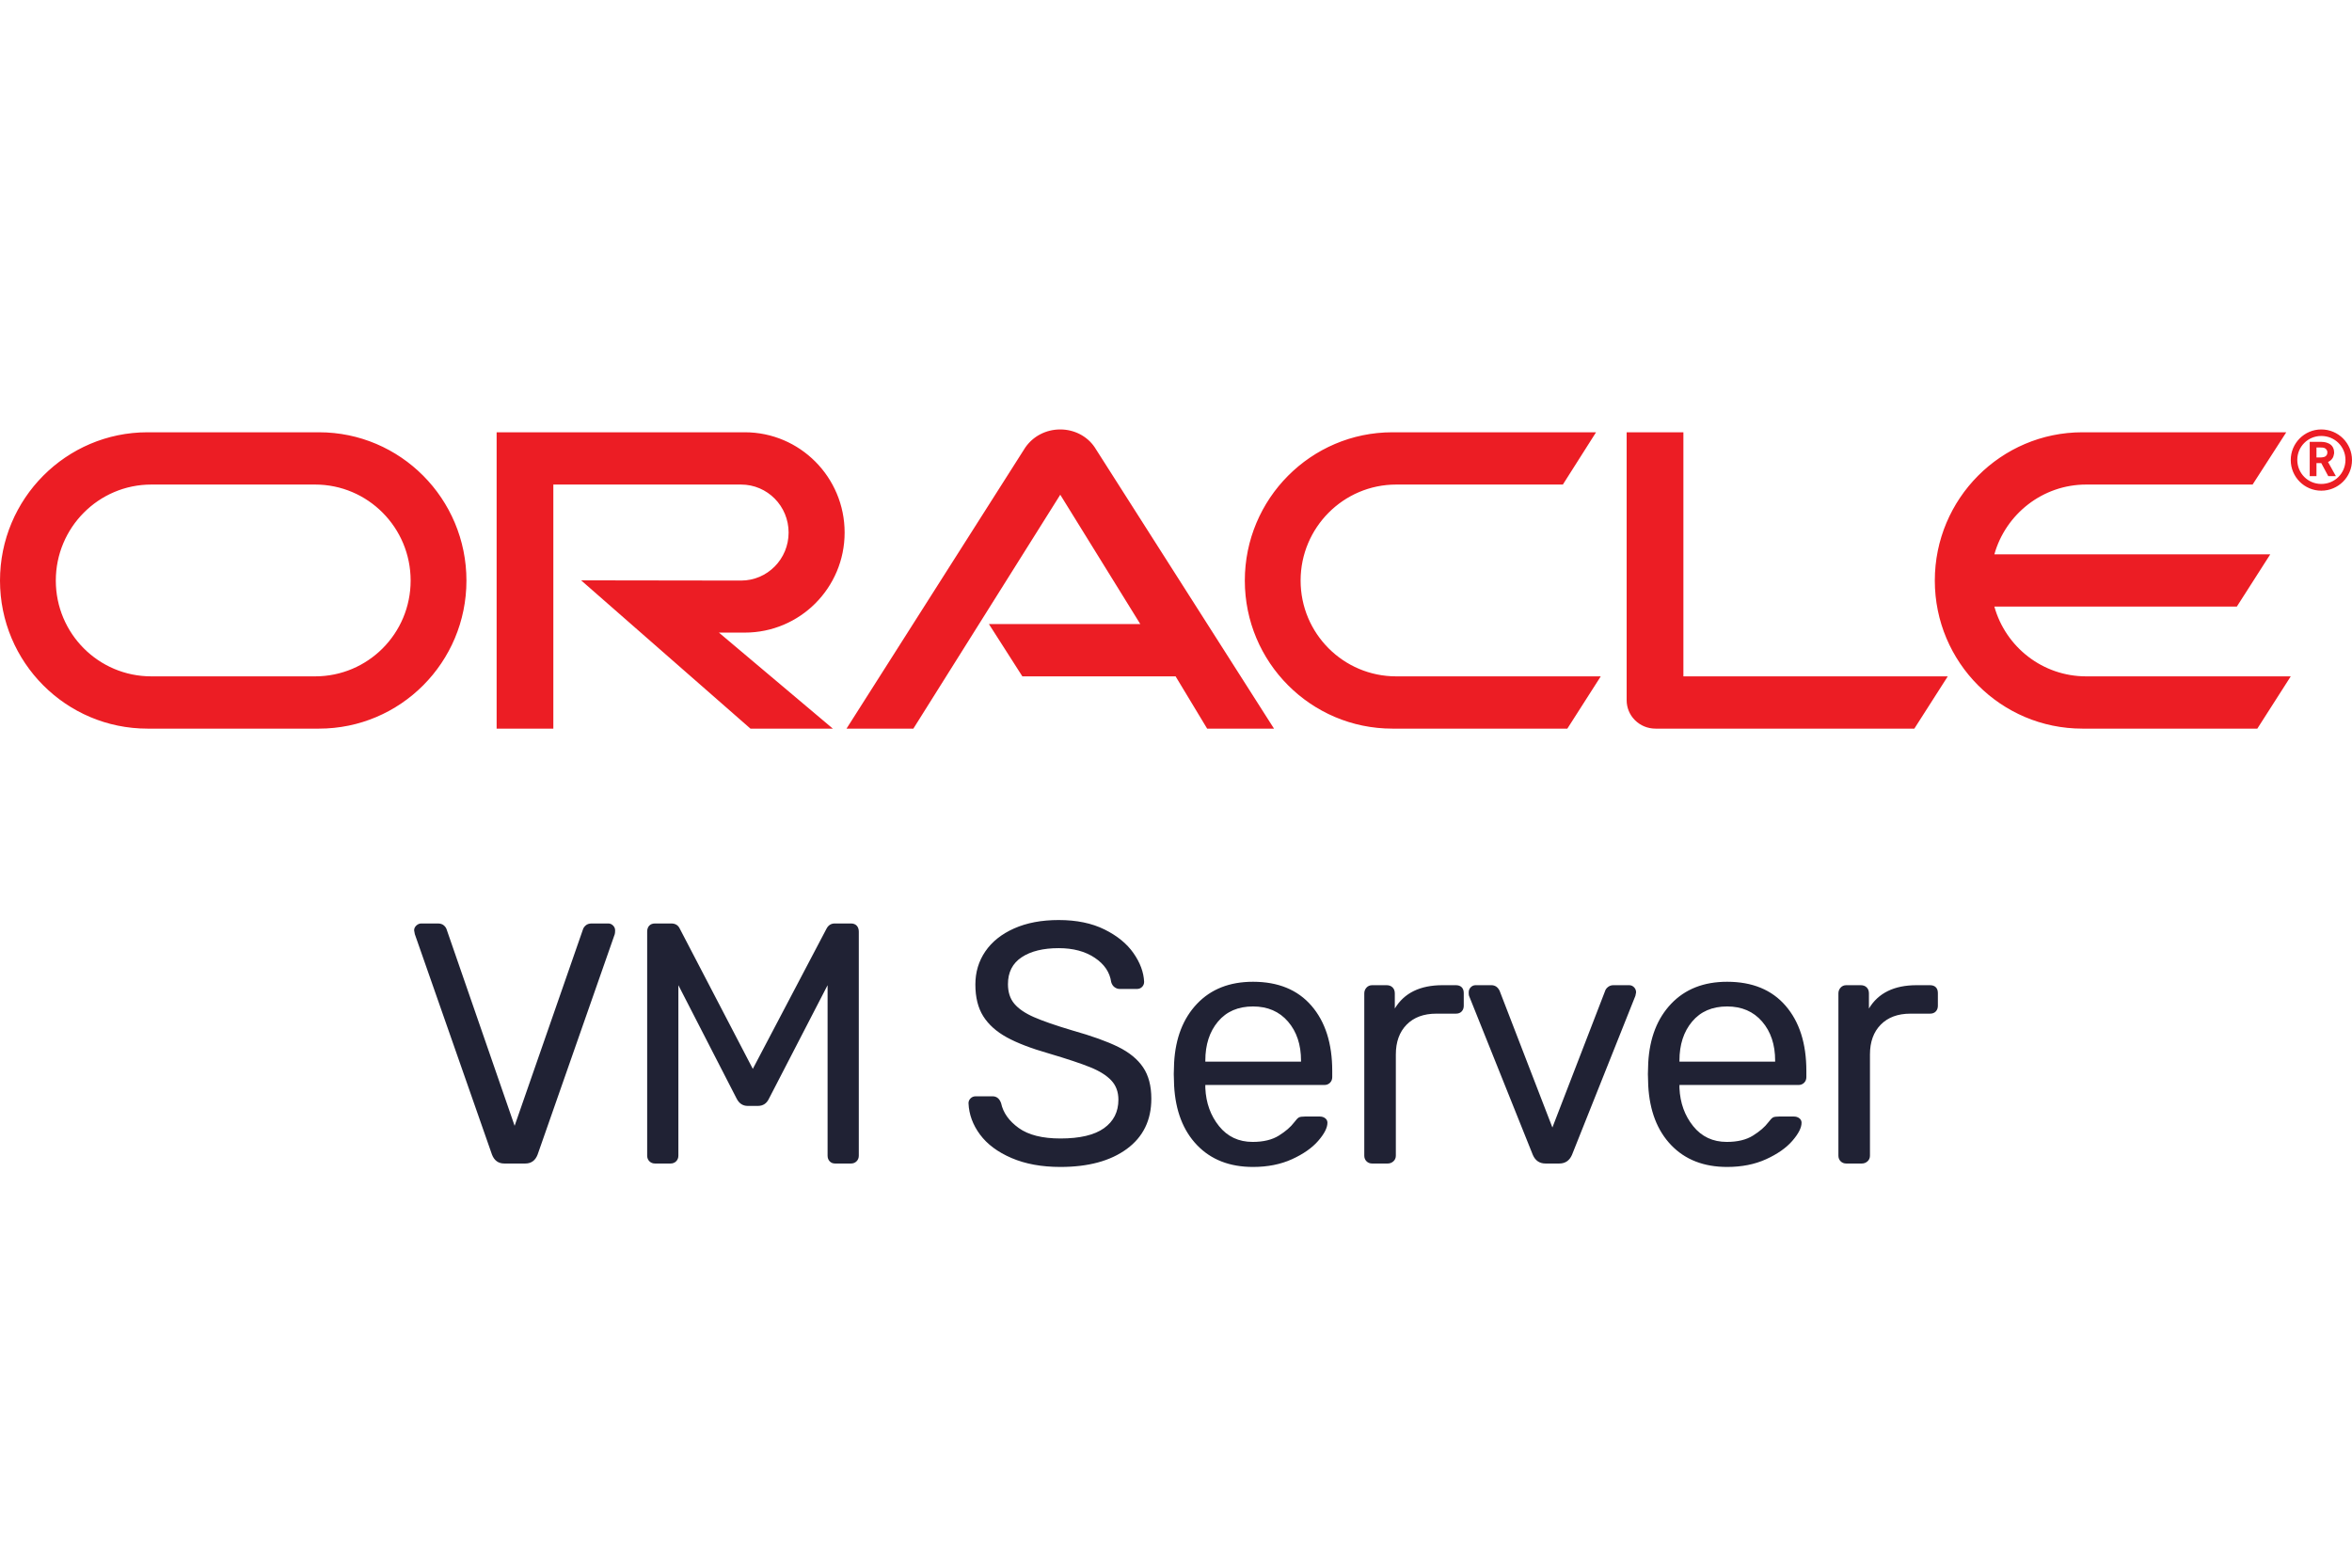
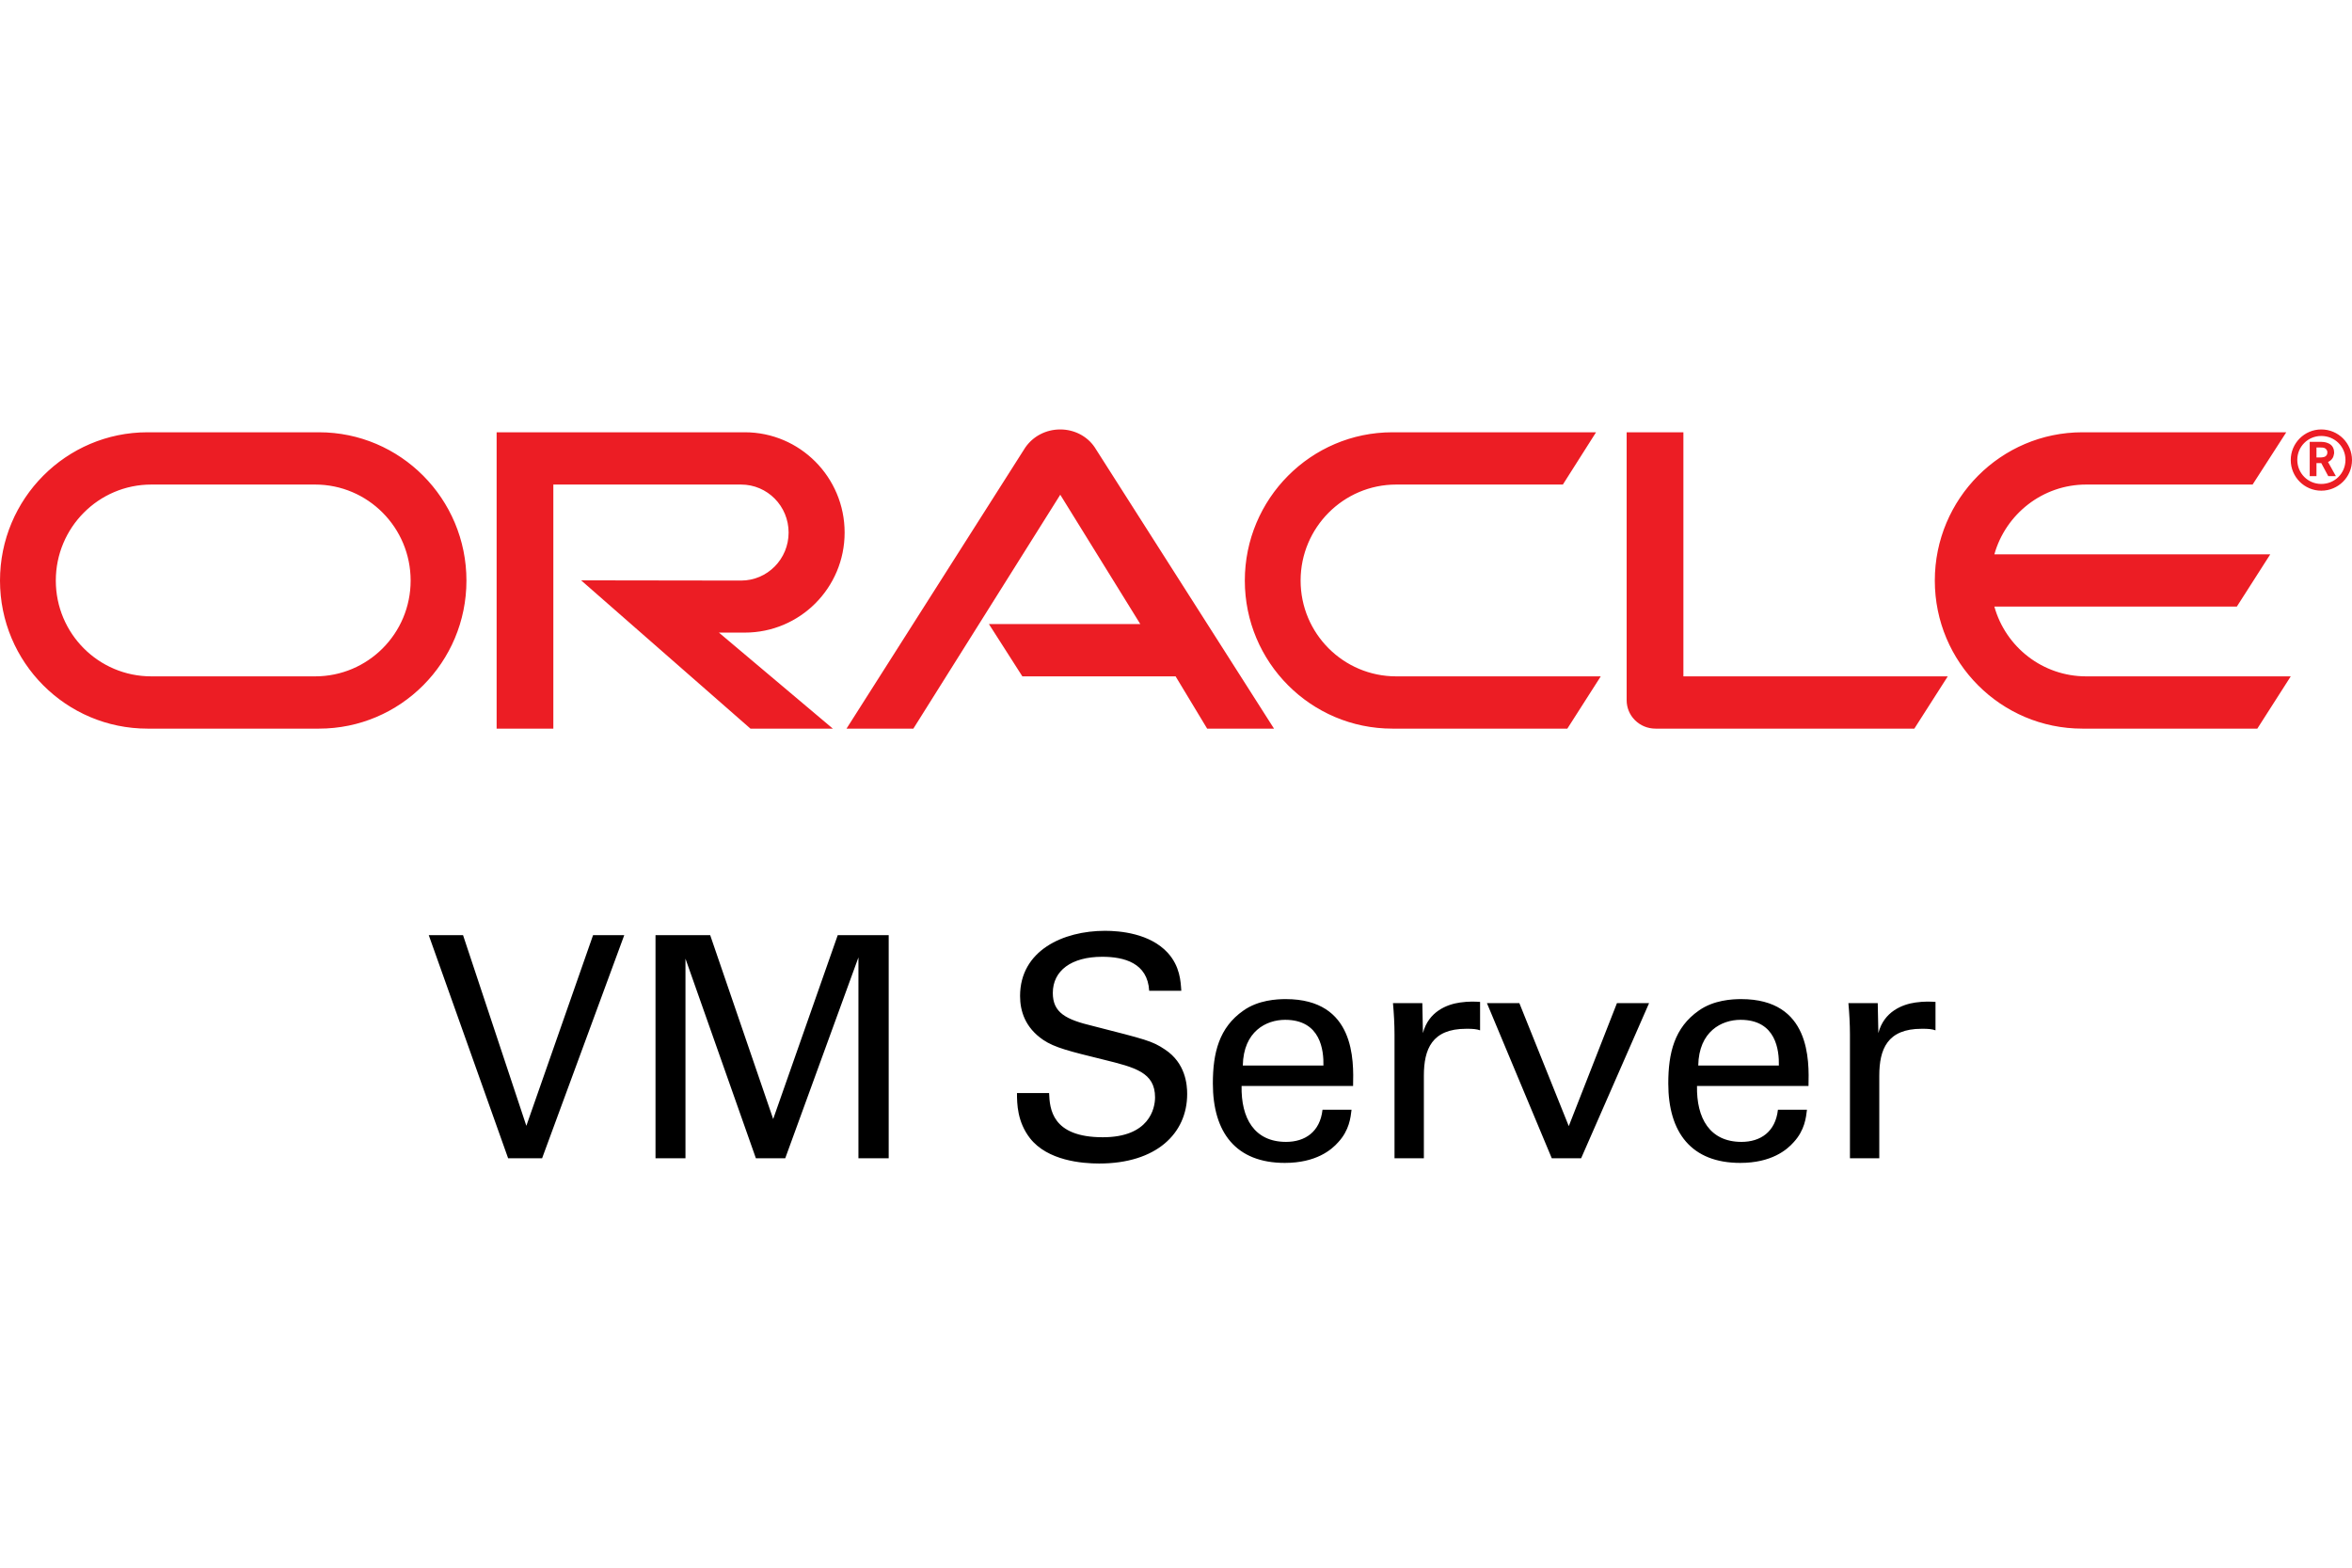
<svg xmlns="http://www.w3.org/2000/svg" width="192px" height="128px" viewBox="0 0 192 128" version="1.1">
-   <defs />
-   <g id="Symbols" stroke="none" stroke-width="1" fill="none" fill-rule="evenodd">
-     <g id="Provider/OracleVM/oraclevm-128">
-       <path d="M170.3,55.224 C166.745,55.224 163.728,52.83 162.805,49.527 L182.599,49.527 L185.328,45.26 L162.805,45.26 C163.728,41.977 166.745,39.563 170.3,39.563 L183.886,39.563 L186.634,35.295 L169.993,35.295 C163.343,35.295 157.944,40.722 157.944,47.403 C157.944,54.085 163.343,59.492 169.993,59.492 L184.271,59.492 L187,55.224 L170.3,55.224 L170.3,55.224 Z M113.667,59.492 C107.018,59.492 101.618,54.085 101.618,47.403 C101.618,40.722 107.018,35.295 113.667,35.295 L130.29,35.295 L127.581,39.563 L113.975,39.563 C109.67,39.563 106.172,43.078 106.172,47.403 C106.172,51.729 109.67,55.224 113.975,55.224 L130.674,55.224 L127.946,59.492 L113.667,59.492 Z M25.726,55.224 C30.033,55.224 33.521,51.729 33.521,47.403 C33.521,43.078 30.033,39.563 25.726,39.563 L12.351,39.563 C8.047,39.563 4.556,43.078 4.556,47.403 C4.556,51.729 8.047,55.224 12.351,55.224 L25.726,55.224 Z M12.042,59.492 C5.394,59.492 0,54.085 0,47.403 C0,40.722 5.394,35.295 12.042,35.295 L26.038,35.295 C32.686,35.295 38.077,40.722 38.077,47.403 C38.077,54.085 32.686,59.492 26.038,59.492 L12.042,59.492 Z M60.801,51.651 C65.298,51.651 68.949,48.002 68.949,43.483 C68.949,38.965 65.298,35.295 60.801,35.295 L40.541,35.295 L40.541,59.492 L45.17,59.492 L45.17,39.563 L60.493,39.563 C62.646,39.563 64.376,41.32 64.376,43.483 C64.376,45.646 62.646,47.403 60.493,47.403 L47.438,47.384 L61.262,59.492 L67.988,59.492 L58.687,51.651 L60.801,51.651 Z M137.42,55.224 L137.42,35.295 L132.788,35.295 L132.788,57.174 C132.788,57.773 133.019,58.352 133.461,58.797 C133.903,59.24 134.498,59.492 135.152,59.492 L156.272,59.492 L159.001,55.224 L137.42,55.224 Z M80.729,50.956 L93.086,50.956 L86.552,40.394 L74.56,59.492 L69.103,59.492 L83.689,36.551 C84.323,35.624 85.38,35.064 86.552,35.064 C87.686,35.064 88.743,35.604 89.357,36.512 L104.001,59.492 L98.543,59.492 L95.968,55.224 L83.458,55.224 L80.729,50.956 Z M189.491,40.064 C188.121,40.064 187,38.947 187,37.563 C187,36.181 188.121,35.064 189.491,35.064 C190.879,35.064 192,36.181 192,37.563 C192,38.947 190.879,40.064 189.491,40.064 Z M189.26,36.074 C189.651,36.074 189.811,36.092 189.99,36.163 C190.488,36.323 190.541,36.766 190.541,36.943 C190.541,36.978 190.541,37.067 190.505,37.173 C190.488,37.28 190.416,37.493 190.167,37.652 C190.132,37.67 190.114,37.688 190.043,37.723 L190.684,38.876 L190.061,38.876 L189.491,37.812 L189.1,37.812 L189.1,38.876 L188.548,38.876 L188.548,36.074 L189.26,36.074 Z M189.456,37.351 C189.633,37.333 189.811,37.333 189.918,37.173 C189.972,37.102 189.99,37.032 189.99,36.925 C189.99,36.783 189.9,36.659 189.776,36.589 C189.651,36.535 189.527,36.535 189.26,36.535 L189.1,36.535 L189.1,37.351 L189.456,37.351 Z M187.534,37.546 C187.534,38.645 188.406,39.514 189.491,39.514 C190.595,39.514 191.467,38.645 191.467,37.546 C191.467,36.464 190.595,35.596 189.491,35.596 C188.406,35.596 187.534,36.464 187.534,37.546 Z" id="Combined-Shape-Copy" fill="#EC1D24" />
-       <path d="M40.162,94.272 L33.862,76.268 L33.806,75.96 C33.806,75.811 33.867,75.68 33.988,75.568 C34.109,75.456 34.245,75.4 34.394,75.4 L35.738,75.4 C35.943,75.4 36.107,75.451 36.228,75.554 C36.349,75.657 36.429,75.773 36.466,75.904 L42.01,91.92 L47.582,75.904 C47.619,75.773 47.699,75.657 47.82,75.554 C47.941,75.451 48.105,75.4 48.31,75.4 L49.654,75.4 C49.803,75.4 49.934,75.456 50.046,75.568 C50.158,75.68 50.214,75.811 50.214,75.96 C50.214,76.091 50.205,76.193 50.186,76.268 L43.886,94.272 C43.699,94.757 43.363,95 42.878,95 L41.17,95 C40.685,95 40.349,94.757 40.162,94.272 Z M53.012,94.818 C52.891,94.697 52.83,94.543 52.83,94.356 L52.83,76.072 C52.83,75.867 52.886,75.703 52.998,75.582 C53.11,75.461 53.269,75.4 53.474,75.4 L54.79,75.4 C55.126,75.4 55.359,75.54 55.49,75.82 L61.454,87.272 L67.474,75.82 C67.623,75.54 67.847,75.4 68.146,75.4 L69.462,75.4 C69.667,75.4 69.826,75.461 69.938,75.582 C70.05,75.703 70.106,75.867 70.106,76.072 L70.106,94.356 C70.106,94.543 70.045,94.697 69.924,94.818 C69.803,94.939 69.649,95 69.462,95 L68.174,95 C67.987,95 67.838,94.939 67.726,94.818 C67.614,94.697 67.558,94.543 67.558,94.356 L67.558,80.44 L62.77,89.708 C62.583,90.1 62.285,90.296 61.874,90.296 L61.034,90.296 C60.642,90.296 60.343,90.1 60.138,89.708 L55.378,80.44 L55.378,94.356 C55.378,94.543 55.317,94.697 55.196,94.818 C55.075,94.939 54.921,95 54.734,95 L53.474,95 C53.287,95 53.133,94.939 53.012,94.818 Z M82.576,94.552 C81.447,94.067 80.588,93.427 80,92.634 C79.412,91.841 79.099,90.987 79.062,90.072 C79.062,89.923 79.118,89.792 79.23,89.68 C79.342,89.568 79.482,89.512 79.65,89.512 L81.022,89.512 C81.358,89.512 81.591,89.699 81.722,90.072 C81.89,90.856 82.371,91.533 83.164,92.102 C83.957,92.671 85.091,92.956 86.566,92.956 C88.153,92.956 89.338,92.676 90.122,92.116 C90.906,91.556 91.298,90.781 91.298,89.792 C91.298,89.157 91.107,88.635 90.724,88.224 C90.341,87.813 89.772,87.454 89.016,87.146 C88.26,86.838 87.126,86.46 85.614,86.012 C84.177,85.601 83.033,85.163 82.184,84.696 C81.335,84.229 80.695,83.655 80.266,82.974 C79.837,82.293 79.622,81.429 79.622,80.384 C79.622,79.376 79.893,78.475 80.434,77.682 C80.975,76.889 81.759,76.263 82.786,75.806 C83.813,75.349 85.026,75.12 86.426,75.12 C87.882,75.12 89.128,75.377 90.164,75.89 C91.2,76.403 91.989,77.047 92.53,77.822 C93.071,78.597 93.361,79.376 93.398,80.16 C93.398,80.328 93.342,80.468 93.23,80.58 C93.118,80.692 92.978,80.748 92.81,80.748 L91.41,80.748 C91.261,80.748 91.121,80.701 90.99,80.608 C90.859,80.515 90.766,80.375 90.71,80.188 C90.598,79.385 90.15,78.723 89.366,78.2 C88.582,77.677 87.602,77.416 86.426,77.416 C85.157,77.416 84.149,77.663 83.402,78.158 C82.655,78.653 82.282,79.385 82.282,80.356 C82.282,81.009 82.455,81.541 82.8,81.952 C83.145,82.363 83.677,82.727 84.396,83.044 C85.115,83.361 86.165,83.725 87.546,84.136 C89.133,84.584 90.379,85.032 91.284,85.48 C92.189,85.928 92.866,86.483 93.314,87.146 C93.762,87.809 93.986,88.663 93.986,89.708 C93.986,91.463 93.319,92.83 91.984,93.81 C90.649,94.79 88.843,95.28 86.566,95.28 C85.035,95.28 83.705,95.037 82.576,94.552 Z M97.722,93.502 C96.583,92.317 95.958,90.697 95.846,88.644 L95.818,87.692 L95.846,86.768 C95.958,84.752 96.583,83.147 97.722,81.952 C98.861,80.757 100.382,80.16 102.286,80.16 C104.339,80.16 105.931,80.813 107.06,82.12 C108.189,83.427 108.754,85.2 108.754,87.44 L108.754,87.944 C108.754,88.131 108.693,88.285 108.572,88.406 C108.451,88.527 108.297,88.588 108.11,88.588 L98.394,88.588 L98.394,88.84 C98.45,90.053 98.823,91.089 99.514,91.948 C100.205,92.807 101.119,93.236 102.258,93.236 C103.135,93.236 103.849,93.063 104.4,92.718 C104.951,92.373 105.366,92.013 105.646,91.64 C105.814,91.416 105.945,91.281 106.038,91.234 C106.131,91.187 106.29,91.164 106.514,91.164 L107.746,91.164 C107.914,91.164 108.059,91.211 108.18,91.304 C108.301,91.397 108.362,91.519 108.362,91.668 C108.362,92.079 108.11,92.573 107.606,93.152 C107.102,93.731 106.388,94.23 105.464,94.65 C104.54,95.07 103.481,95.28 102.286,95.28 C100.382,95.28 98.861,94.687 97.722,93.502 Z M106.206,86.684 L106.206,86.6 C106.206,85.293 105.851,84.229 105.142,83.408 C104.433,82.587 103.481,82.176 102.286,82.176 C101.073,82.176 100.121,82.587 99.43,83.408 C98.739,84.229 98.394,85.293 98.394,86.6 L98.394,86.684 L106.206,86.684 Z M111.552,94.818 C111.431,94.697 111.37,94.543 111.37,94.356 L111.37,81.112 C111.37,80.925 111.431,80.767 111.552,80.636 C111.673,80.505 111.827,80.44 112.014,80.44 L113.19,80.44 C113.395,80.44 113.559,80.501 113.68,80.622 C113.801,80.743 113.862,80.907 113.862,81.112 L113.862,82.344 C114.627,81.075 115.925,80.44 117.754,80.44 L118.846,80.44 C119.051,80.44 119.21,80.496 119.322,80.608 C119.434,80.72 119.49,80.879 119.49,81.084 L119.49,82.12 C119.49,82.307 119.434,82.461 119.322,82.582 C119.21,82.703 119.051,82.764 118.846,82.764 L117.25,82.764 C116.223,82.764 115.416,83.063 114.828,83.66 C114.24,84.257 113.946,85.069 113.946,86.096 L113.946,94.356 C113.946,94.543 113.881,94.697 113.75,94.818 C113.619,94.939 113.461,95 113.274,95 L112.014,95 C111.827,95 111.673,94.939 111.552,94.818 Z M125.13,94.3 L119.922,81.308 C119.903,81.252 119.894,81.159 119.894,81.028 C119.894,80.86 119.95,80.72 120.062,80.608 C120.174,80.496 120.305,80.44 120.454,80.44 L121.742,80.44 C122.041,80.44 122.265,80.589 122.414,80.888 L126.726,92.06 L131.038,80.888 C131.075,80.776 131.155,80.673 131.276,80.58 C131.397,80.487 131.542,80.44 131.71,80.44 L132.998,80.44 C133.147,80.44 133.278,80.496 133.39,80.608 C133.502,80.72 133.558,80.86 133.558,81.028 L133.502,81.308 L128.322,94.3 C128.117,94.767 127.771,95 127.286,95 L126.166,95 C125.681,95 125.335,94.767 125.13,94.3 Z M136.426,93.502 C135.287,92.317 134.662,90.697 134.55,88.644 L134.522,87.692 L134.55,86.768 C134.662,84.752 135.287,83.147 136.426,81.952 C137.565,80.757 139.086,80.16 140.99,80.16 C143.043,80.16 144.635,80.813 145.764,82.12 C146.893,83.427 147.458,85.2 147.458,87.44 L147.458,87.944 C147.458,88.131 147.397,88.285 147.276,88.406 C147.155,88.527 147.001,88.588 146.814,88.588 L137.098,88.588 L137.098,88.84 C137.154,90.053 137.527,91.089 138.218,91.948 C138.909,92.807 139.823,93.236 140.962,93.236 C141.839,93.236 142.553,93.063 143.104,92.718 C143.655,92.373 144.07,92.013 144.35,91.64 C144.518,91.416 144.649,91.281 144.742,91.234 C144.835,91.187 144.994,91.164 145.218,91.164 L146.45,91.164 C146.618,91.164 146.763,91.211 146.884,91.304 C147.005,91.397 147.066,91.519 147.066,91.668 C147.066,92.079 146.814,92.573 146.31,93.152 C145.806,93.731 145.092,94.23 144.168,94.65 C143.244,95.07 142.185,95.28 140.99,95.28 C139.086,95.28 137.565,94.687 136.426,93.502 Z M144.91,86.684 L144.91,86.6 C144.91,85.293 144.555,84.229 143.846,83.408 C143.137,82.587 142.185,82.176 140.99,82.176 C139.777,82.176 138.825,82.587 138.134,83.408 C137.443,84.229 137.098,85.293 137.098,86.6 L137.098,86.684 L144.91,86.684 Z M150.256,94.818 C150.135,94.697 150.074,94.543 150.074,94.356 L150.074,81.112 C150.074,80.925 150.135,80.767 150.256,80.636 C150.377,80.505 150.531,80.44 150.718,80.44 L151.894,80.44 C152.099,80.44 152.263,80.501 152.384,80.622 C152.505,80.743 152.566,80.907 152.566,81.112 L152.566,82.344 C153.331,81.075 154.629,80.44 156.458,80.44 L157.55,80.44 C157.755,80.44 157.914,80.496 158.026,80.608 C158.138,80.72 158.194,80.879 158.194,81.084 L158.194,82.12 C158.194,82.307 158.138,82.461 158.026,82.582 C157.914,82.703 157.755,82.764 157.55,82.764 L155.954,82.764 C154.927,82.764 154.12,83.063 153.532,83.66 C152.944,84.257 152.65,85.069 152.65,86.096 L152.65,94.356 C152.65,94.543 152.585,94.697 152.454,94.818 C152.323,94.939 152.165,95 151.978,95 L150.718,95 C150.531,95 150.377,94.939 150.256,94.818 Z" id="VM-Server" fill="#202234" />
-     </g>
+   <g id="Provider/OracleVM/oraclevm-128" stroke="none" stroke-width="1" fill="none" fill-rule="evenodd">
+     <path d="M170.3,55.224 C166.745,55.224 163.728,52.83 162.805,49.527 L182.599,49.527 L185.328,45.26 L162.805,45.26 C163.728,41.977 166.745,39.563 170.3,39.563 L183.886,39.563 L186.634,35.295 L169.993,35.295 C163.343,35.295 157.944,40.722 157.944,47.403 C157.944,54.085 163.343,59.492 169.993,59.492 L184.271,59.492 L187,55.224 L170.3,55.224 Z M113.667,59.492 C107.018,59.492 101.618,54.085 101.618,47.403 C101.618,40.722 107.018,35.295 113.667,35.295 L130.29,35.295 L127.581,39.563 L113.975,39.563 C109.67,39.563 106.172,43.078 106.172,47.403 C106.172,51.729 109.67,55.224 113.975,55.224 L130.674,55.224 L127.946,59.492 L113.667,59.492 Z M25.726,55.224 C30.033,55.224 33.521,51.729 33.521,47.403 C33.521,43.078 30.033,39.563 25.726,39.563 L12.351,39.563 C8.047,39.563 4.556,43.078 4.556,47.403 C4.556,51.729 8.047,55.224 12.351,55.224 L25.726,55.224 Z M12.042,59.492 C5.394,59.492 0,54.085 0,47.403 C0,40.722 5.394,35.295 12.042,35.295 L26.038,35.295 C32.686,35.295 38.077,40.722 38.077,47.403 C38.077,54.085 32.686,59.492 26.038,59.492 L12.042,59.492 Z M60.801,51.651 C65.298,51.651 68.949,48.002 68.949,43.483 C68.949,38.965 65.298,35.295 60.801,35.295 L40.541,35.295 L40.541,59.492 L45.17,59.492 L45.17,39.563 L60.493,39.563 C62.646,39.563 64.376,41.32 64.376,43.483 C64.376,45.646 62.646,47.403 60.493,47.403 L47.438,47.384 L61.262,59.492 L67.988,59.492 L58.687,51.651 L60.801,51.651 Z M137.42,55.224 L137.42,35.295 L132.788,35.295 L132.788,57.174 C132.788,57.773 133.019,58.352 133.461,58.797 C133.903,59.24 134.498,59.492 135.152,59.492 L156.272,59.492 L159.001,55.224 L137.42,55.224 Z M80.729,50.956 L93.086,50.956 L86.552,40.394 L74.56,59.492 L69.103,59.492 L83.689,36.551 C84.323,35.624 85.38,35.064 86.552,35.064 C87.686,35.064 88.743,35.604 89.357,36.512 L104.001,59.492 L98.543,59.492 L95.968,55.224 L83.458,55.224 L80.729,50.956 Z M189.491,40.064 C188.121,40.064 187,38.947 187,37.563 C187,36.181 188.121,35.064 189.491,35.064 C190.879,35.064 192,36.181 192,37.563 C192,38.947 190.879,40.064 189.491,40.064 Z M189.26,36.074 C189.651,36.074 189.811,36.092 189.99,36.163 C190.488,36.323 190.541,36.766 190.541,36.943 C190.541,36.978 190.541,37.067 190.505,37.173 C190.488,37.28 190.416,37.493 190.167,37.652 C190.132,37.67 190.114,37.688 190.043,37.723 L190.684,38.876 L190.061,38.876 L189.491,37.812 L189.1,37.812 L189.1,38.876 L188.548,38.876 L188.548,36.074 L189.26,36.074 Z M189.456,37.351 C189.633,37.333 189.811,37.333 189.918,37.173 C189.972,37.102 189.99,37.032 189.99,36.925 C189.99,36.783 189.9,36.659 189.776,36.589 C189.651,36.535 189.527,36.535 189.26,36.535 L189.1,36.535 L189.1,37.351 L189.456,37.351 Z M187.534,37.546 C187.534,38.645 188.406,39.514 189.491,39.514 C190.595,39.514 191.467,38.645 191.467,37.546 C191.467,36.464 190.595,35.596 189.491,35.596 C188.406,35.596 187.534,36.464 187.534,37.546 Z" id="Combined-Shape-Copy" fill="#EC1D24" />
+     <path d="M50.96,76.353 L44.253,94.571 L41.48,94.571 L35,76.353 L37.799,76.353 L42.967,91.922 L48.414,76.353 L50.96,76.353 Z M53.511,94.571 L53.511,76.353 L57.974,76.353 L63.117,91.367 L68.387,76.353 L72.547,76.353 L72.547,94.571 L70.076,94.571 L70.076,78.17 L64.101,94.571 L61.705,94.571 L55.957,78.271 L55.957,94.571 L53.511,94.571 Z M83.019,89.247 L85.641,89.247 C85.692,90.509 85.843,92.855 90.028,92.855 C93.811,92.855 94.29,90.509 94.29,89.6 C94.29,87.556 92.651,87.153 90.104,86.522 C87.331,85.841 86.095,85.538 85.162,84.907 C83.675,83.898 83.271,82.535 83.271,81.324 C83.271,77.615 86.776,76 90.205,76 C91.415,76 93.861,76.202 95.323,77.792 C96.332,78.902 96.382,80.138 96.433,80.895 L93.811,80.895 C93.684,78.624 91.768,78.12 89.978,78.12 C87.457,78.12 85.944,79.255 85.944,81.072 C85.944,82.687 87.003,83.242 89.222,83.772 C93.558,84.882 94.037,84.983 95.096,85.689 C96.786,86.799 96.912,88.566 96.912,89.323 C96.912,92.552 94.39,95 89.726,95 C88.339,95 85.515,94.773 84.078,92.931 C83.044,91.594 83.019,90.13 83.019,89.247 Z M110.456,88.667 L101.354,88.667 C101.303,91.291 102.387,93.234 104.984,93.234 C106.522,93.234 107.758,92.426 107.96,90.61 L110.33,90.61 C110.254,91.24 110.153,92.275 109.245,93.259 C108.691,93.89 107.43,94.95 104.883,94.95 C100.9,94.95 99.009,92.477 99.009,88.465 C99.009,85.967 99.513,83.898 101.505,82.51 C102.715,81.652 104.228,81.576 104.959,81.576 C110.632,81.576 110.506,86.598 110.456,88.667 Z M101.454,87.001 L108.035,87.001 C108.06,85.79 107.833,83.267 104.909,83.267 C103.371,83.267 101.505,84.201 101.454,87.001 Z M113.838,94.571 L113.838,84.478 C113.838,83.62 113.788,82.737 113.712,81.904 L116.108,81.904 L116.158,84.352 C116.612,82.586 118.125,82.005 119.184,81.854 C119.89,81.753 120.419,81.778 120.823,81.803 L120.823,84.125 C120.697,84.074 120.545,84.049 120.369,84.024 C120.192,83.999 119.965,83.999 119.688,83.999 C116.889,83.999 116.234,85.664 116.234,87.834 L116.234,94.571 L113.838,94.571 Z M126.676,94.571 L121.382,81.904 L124.029,81.904 L128.063,91.947 L131.996,81.904 L134.619,81.904 L129.072,94.571 L126.676,94.571 Z M147.633,88.667 L138.531,88.667 C138.481,91.291 139.565,93.234 142.162,93.234 C143.7,93.234 144.935,92.426 145.137,90.61 L147.507,90.61 C147.431,91.24 147.33,92.275 146.423,93.259 C145.868,93.89 144.607,94.95 142.061,94.95 C138.077,94.95 136.186,92.477 136.186,88.465 C136.186,85.967 136.69,83.898 138.682,82.51 C139.892,81.652 141.405,81.576 142.136,81.576 C147.81,81.576 147.683,86.598 147.633,88.667 Z M138.632,87.001 L145.213,87.001 C145.238,85.79 145.011,83.267 142.086,83.267 C140.548,83.267 138.682,84.201 138.632,87.001 Z M151.016,94.571 L151.016,84.478 C151.016,83.62 150.965,82.737 150.89,81.904 L153.285,81.904 L153.336,84.352 C153.789,82.586 155.302,82.005 156.361,81.854 C157.067,81.753 157.597,81.778 158,81.803 L158,84.125 C157.874,84.074 157.723,84.049 157.546,84.024 C157.37,83.999 157.143,83.999 156.865,83.999 C154.067,83.999 153.411,85.664 153.411,87.834 L153.411,94.571 L151.016,94.571 Z" id="VM-Server" fill="#000000" />
  </g>
</svg>
